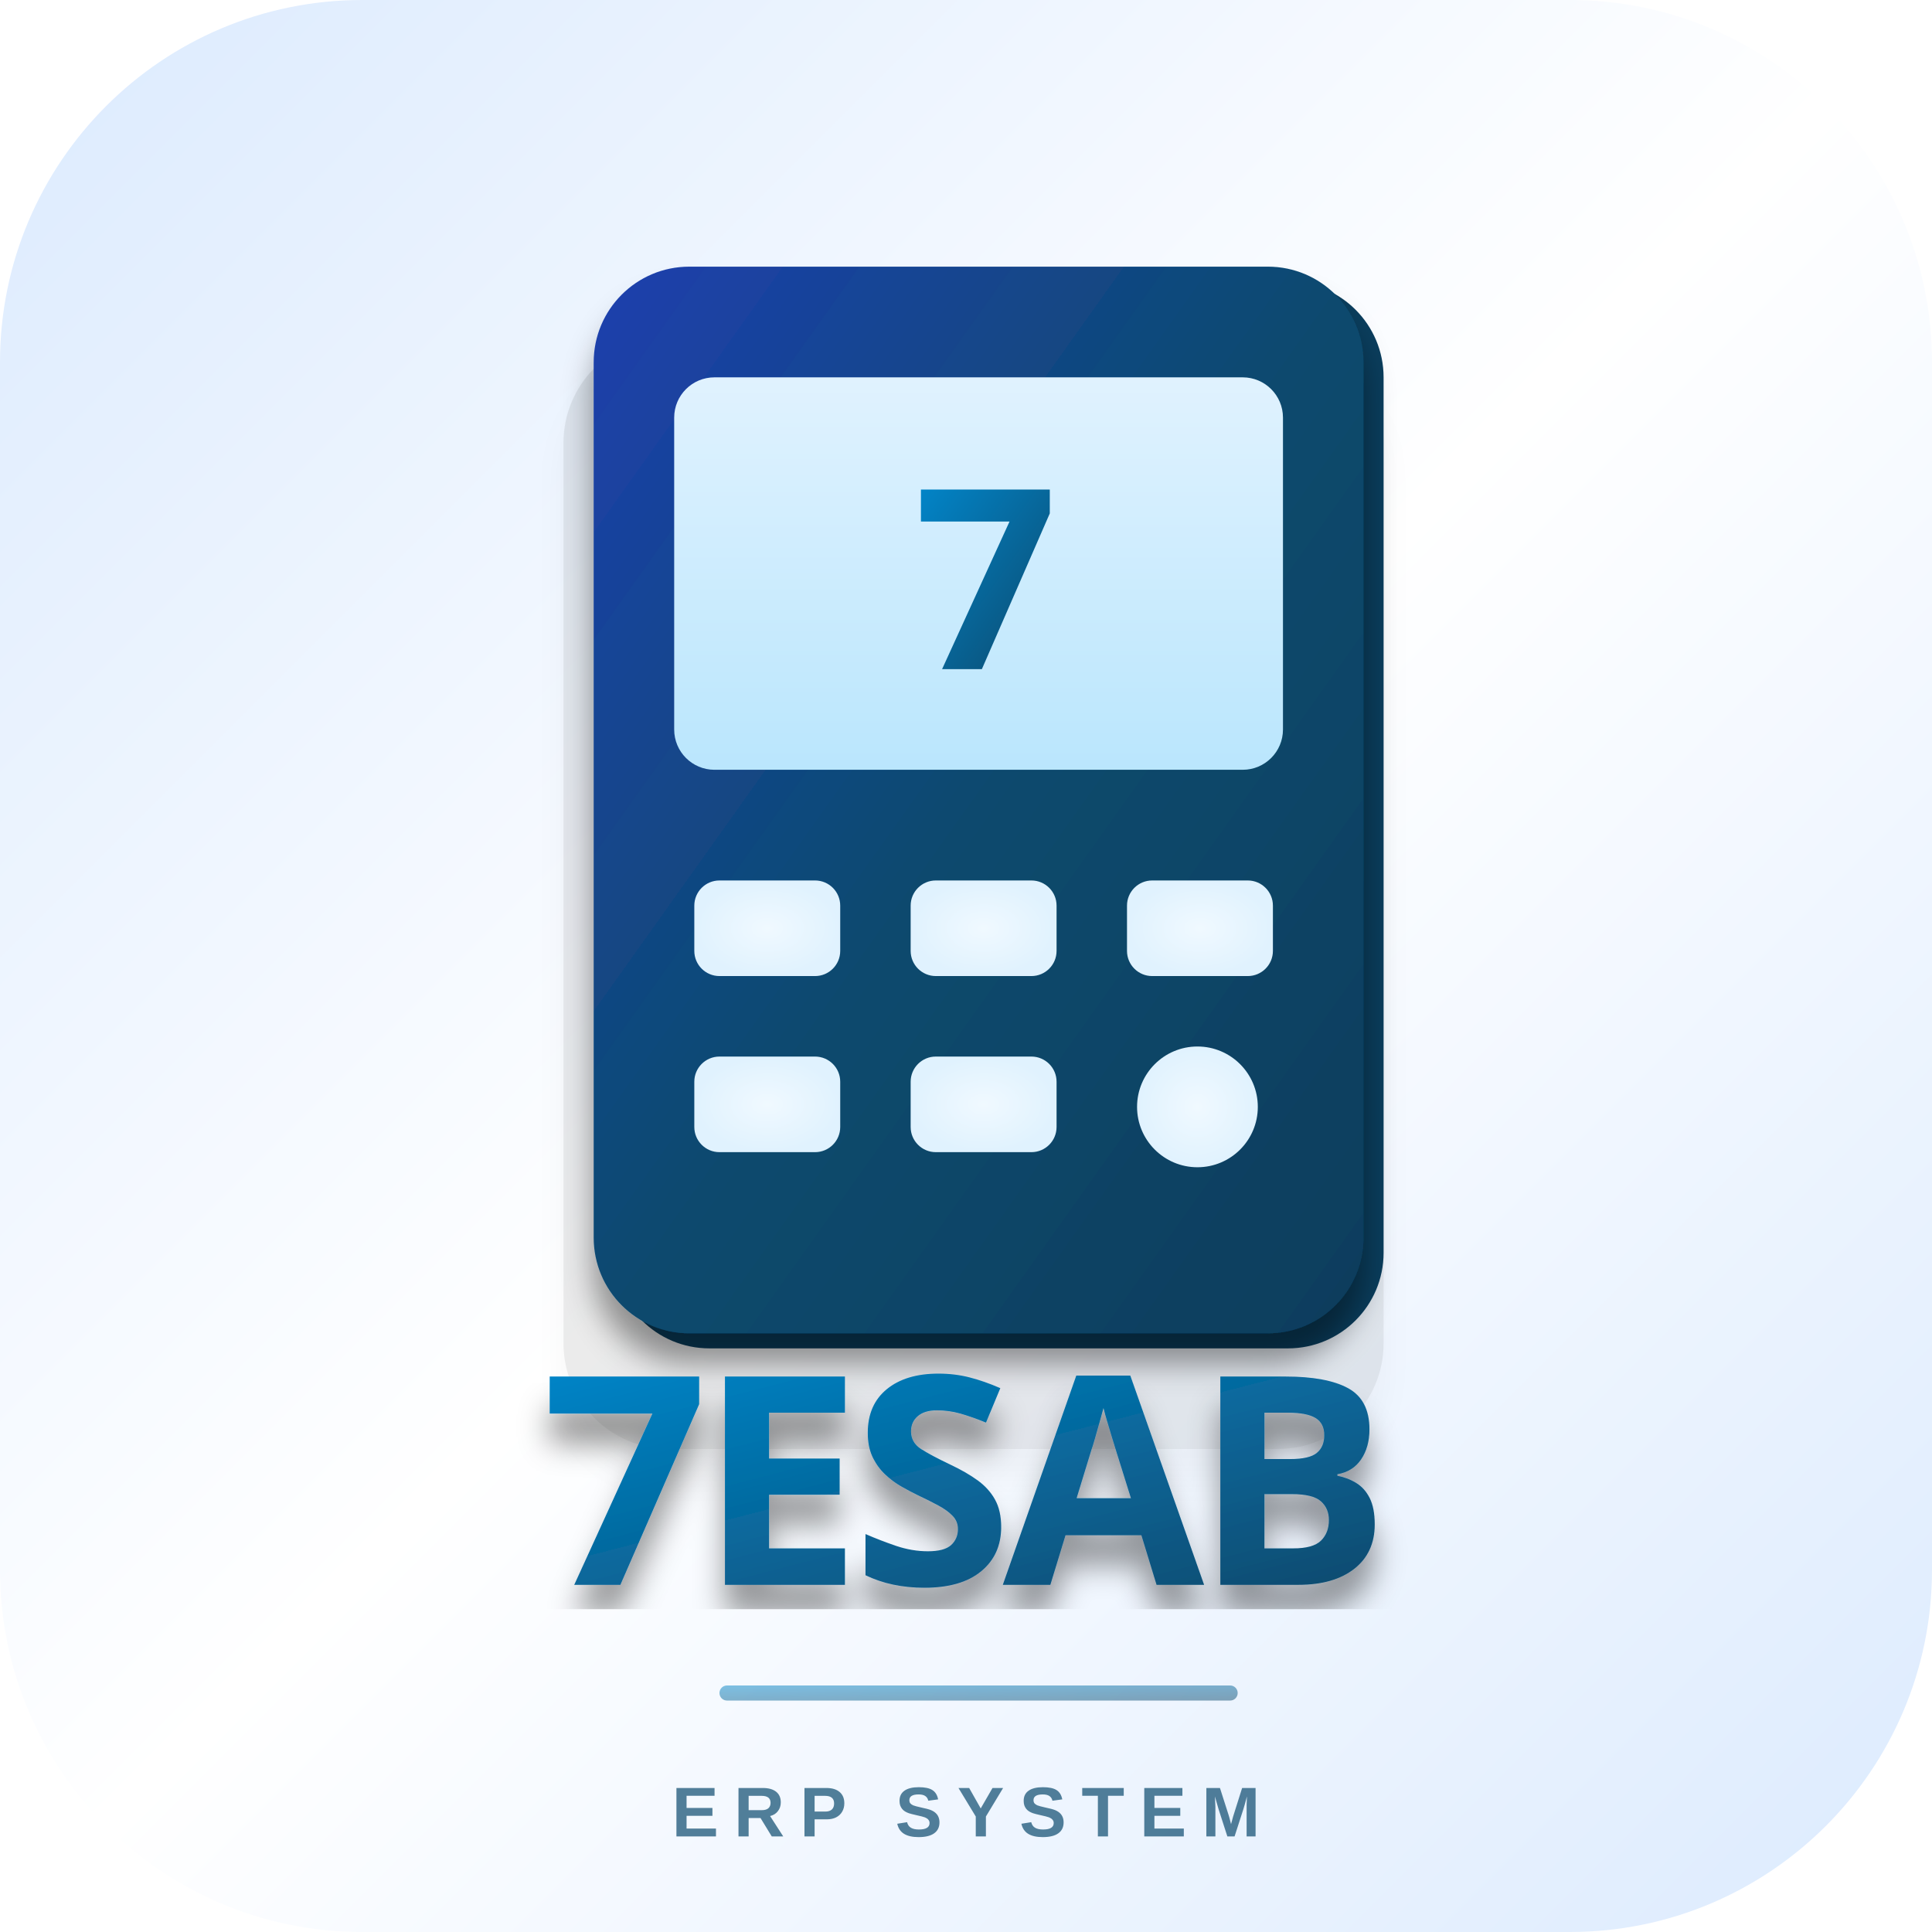
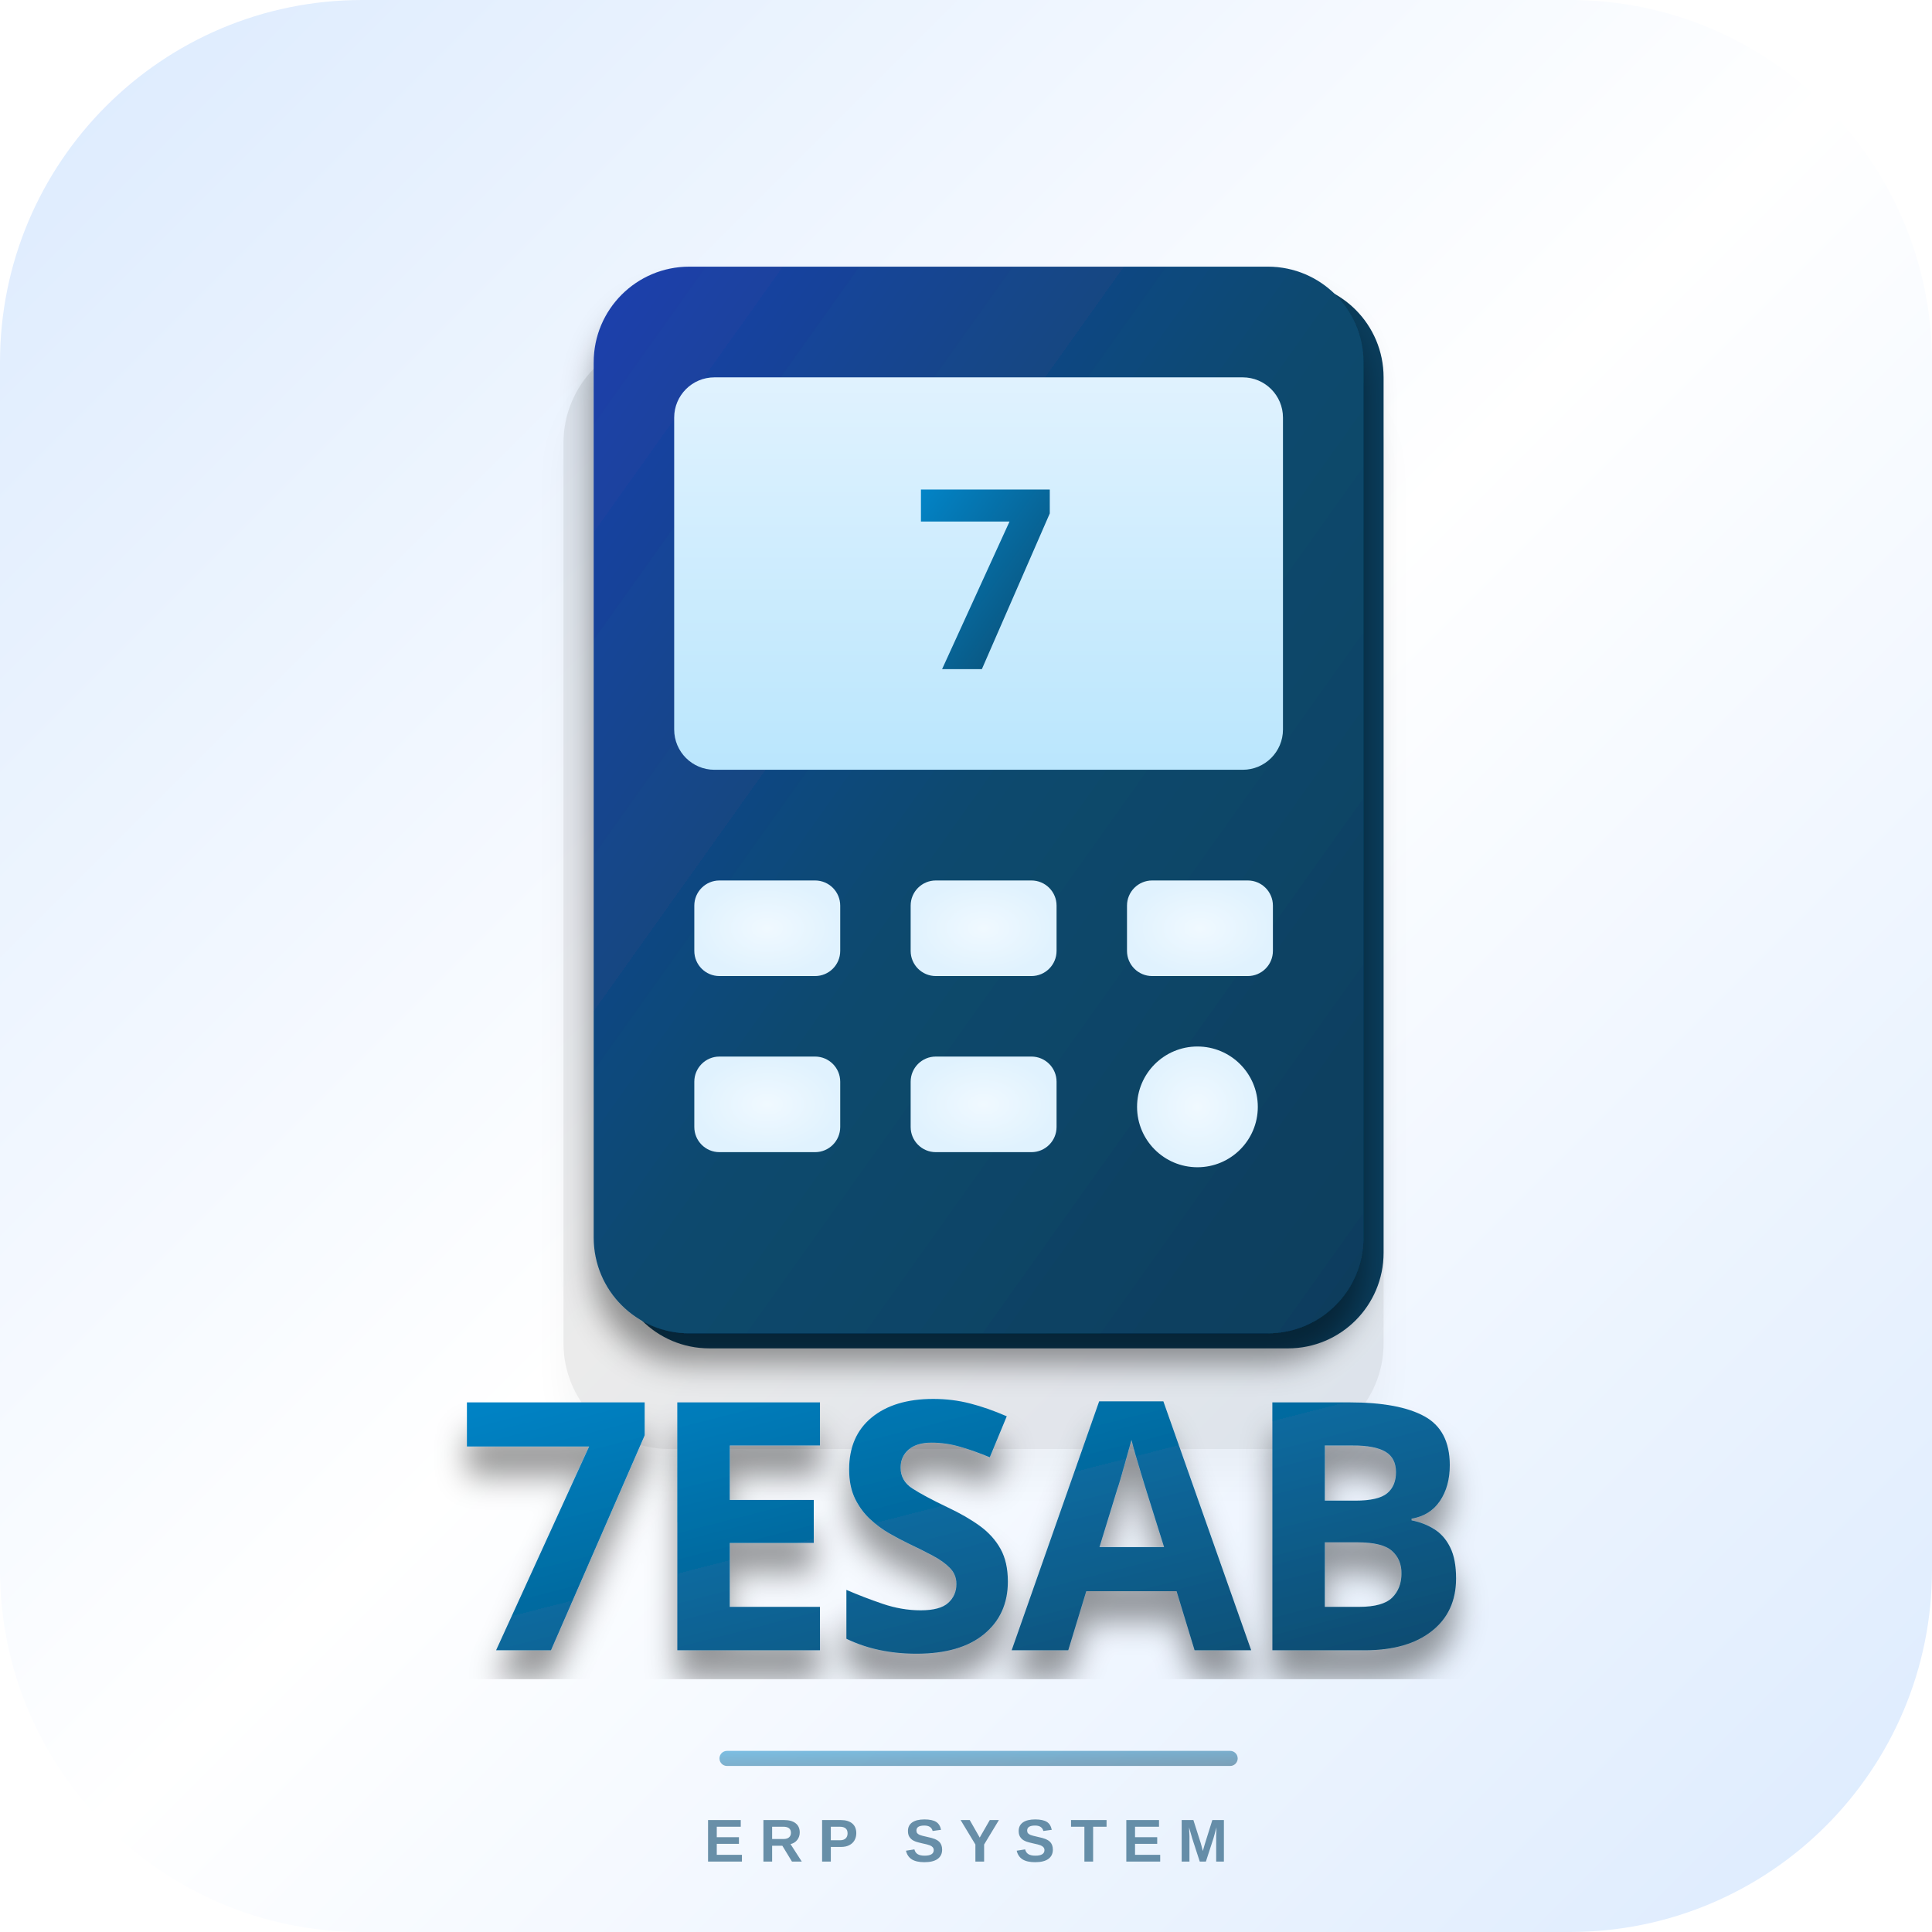
<svg xmlns="http://www.w3.org/2000/svg" viewBox="0 0 384 384" width="384" height="384">
  <defs>
    <linearGradient id="bgGradient" x1="0%" y1="0%" x2="100%" y2="100%">
      <stop offset="0%" style="stop-color:#dbeafe;stop-opacity:1" />
      <stop offset="50%" style="stop-color:#ffffff;stop-opacity:1" />
      <stop offset="100%" style="stop-color:#dbeafe;stop-opacity:1" />
    </linearGradient>
    <linearGradient id="calc3D" x1="0%" y1="0%" x2="100%" y2="100%">
      <stop offset="0%" style="stop-color:#1e40af;stop-opacity:1" />
      <stop offset="50%" style="stop-color:#0c4a6e;stop-opacity:1" />
      <stop offset="100%" style="stop-color:#0a3d5c;stop-opacity:1" />
    </linearGradient>
    <linearGradient id="screenGlow" x1="0%" y1="0%" x2="0%" y2="100%">
      <stop offset="0%" style="stop-color:#e0f2fe;stop-opacity:1" />
      <stop offset="100%" style="stop-color:#bae6fd;stop-opacity:1" />
    </linearGradient>
    <linearGradient id="number3D" x1="0%" y1="0%" x2="100%" y2="100%">
      <stop offset="0%" style="stop-color:#0284c7;stop-opacity:1" />
      <stop offset="100%" style="stop-color:#0c4a6e;stop-opacity:1" />
    </linearGradient>
    <filter id="depth">
      <feGaussianBlur in="SourceAlpha" stdDeviation="3" />
      <feOffset dx="0" dy="6" result="offsetblur" />
      <feComponentTransfer>
        <feFuncA type="linear" slope="0.4" />
      </feComponentTransfer>
      <feMerge>
        <feMergeNode />
        <feMergeNode in="SourceGraphic" />
      </feMerge>
    </filter>
    <radialGradient id="buttonGrad">
      <stop offset="0%" style="stop-color:#f0f9ff;stop-opacity:1" />
      <stop offset="100%" style="stop-color:#e0f2fe;stop-opacity:1" />
    </radialGradient>
  </defs>
  <rect width="384" height="384" rx="72" fill="url(#bgGradient)" />
  <rect x="112" y="67" width="163" height="221" rx="21" fill="#000000" opacity="0.08" filter="url(#depth)" />
  <rect x="122" y="56" width="153" height="212" rx="19" fill="#0a3d5c" />
  <rect x="118" y="53" width="153" height="212" rx="19" fill="url(#calc3D)" filter="url(#depth)" />
  <rect x="134" y="75" width="121" height="78" rx="8" fill="url(#screenGlow)" />
  <text x="196" y="133" font-family="Arial Black, sans-serif" font-size="50" font-weight="900" fill="url(#number3D)" text-anchor="middle">7</text>
  <g>
    <rect x="138" y="175" width="29" height="19" rx="5" fill="url(#buttonGrad)" />
    <rect x="181" y="175" width="29" height="19" rx="5" fill="url(#buttonGrad)" />
    <rect x="224" y="175" width="29" height="19" rx="5" fill="url(#buttonGrad)" />
  </g>
  <g>
    <rect x="138" y="210" width="29" height="19" rx="5" fill="url(#buttonGrad)" />
    <rect x="181" y="210" width="29" height="19" rx="5" fill="url(#buttonGrad)" />
    <circle cx="238" cy="220" r="12" fill="url(#buttonGrad)" />
  </g>
-   <text x="192" y="315" font-family="Arial Black, sans-serif" font-size="58" font-weight="900" fill="url(#number3D)" text-anchor="middle" letter-spacing="-2" filter="url(#depth)">7ESAB</text>
-   <rect x="143" y="335" width="103" height="3" rx="1.5" fill="url(#number3D)" opacity="0.5" />
-   <text x="192" y="365" font-family="Arial, sans-serif" font-size="14" font-weight="600" fill="#0c4a6e" text-anchor="middle" letter-spacing="3" opacity="0.7">ERP SYSTEM</text>
+   <text x="192" y="328" font-family="'Arial Black', sans-serif" font-size="69" font-weight="900" fill="url(#number3D)" text-anchor="middle" letter-spacing="-2" filter="url(#depth)">7ESAB</text>
+   <rect x="143" y="348" width="103" height="3" rx="1.5" fill="url(#number3D)" opacity="0.5" />
+   <text x="192" y="370" font-family="Arial, sans-serif" font-size="12" font-weight="600" fill="#0c4a6e" text-anchor="middle" letter-spacing="3" opacity="0.6">ERP SYSTEM</text>
</svg>
